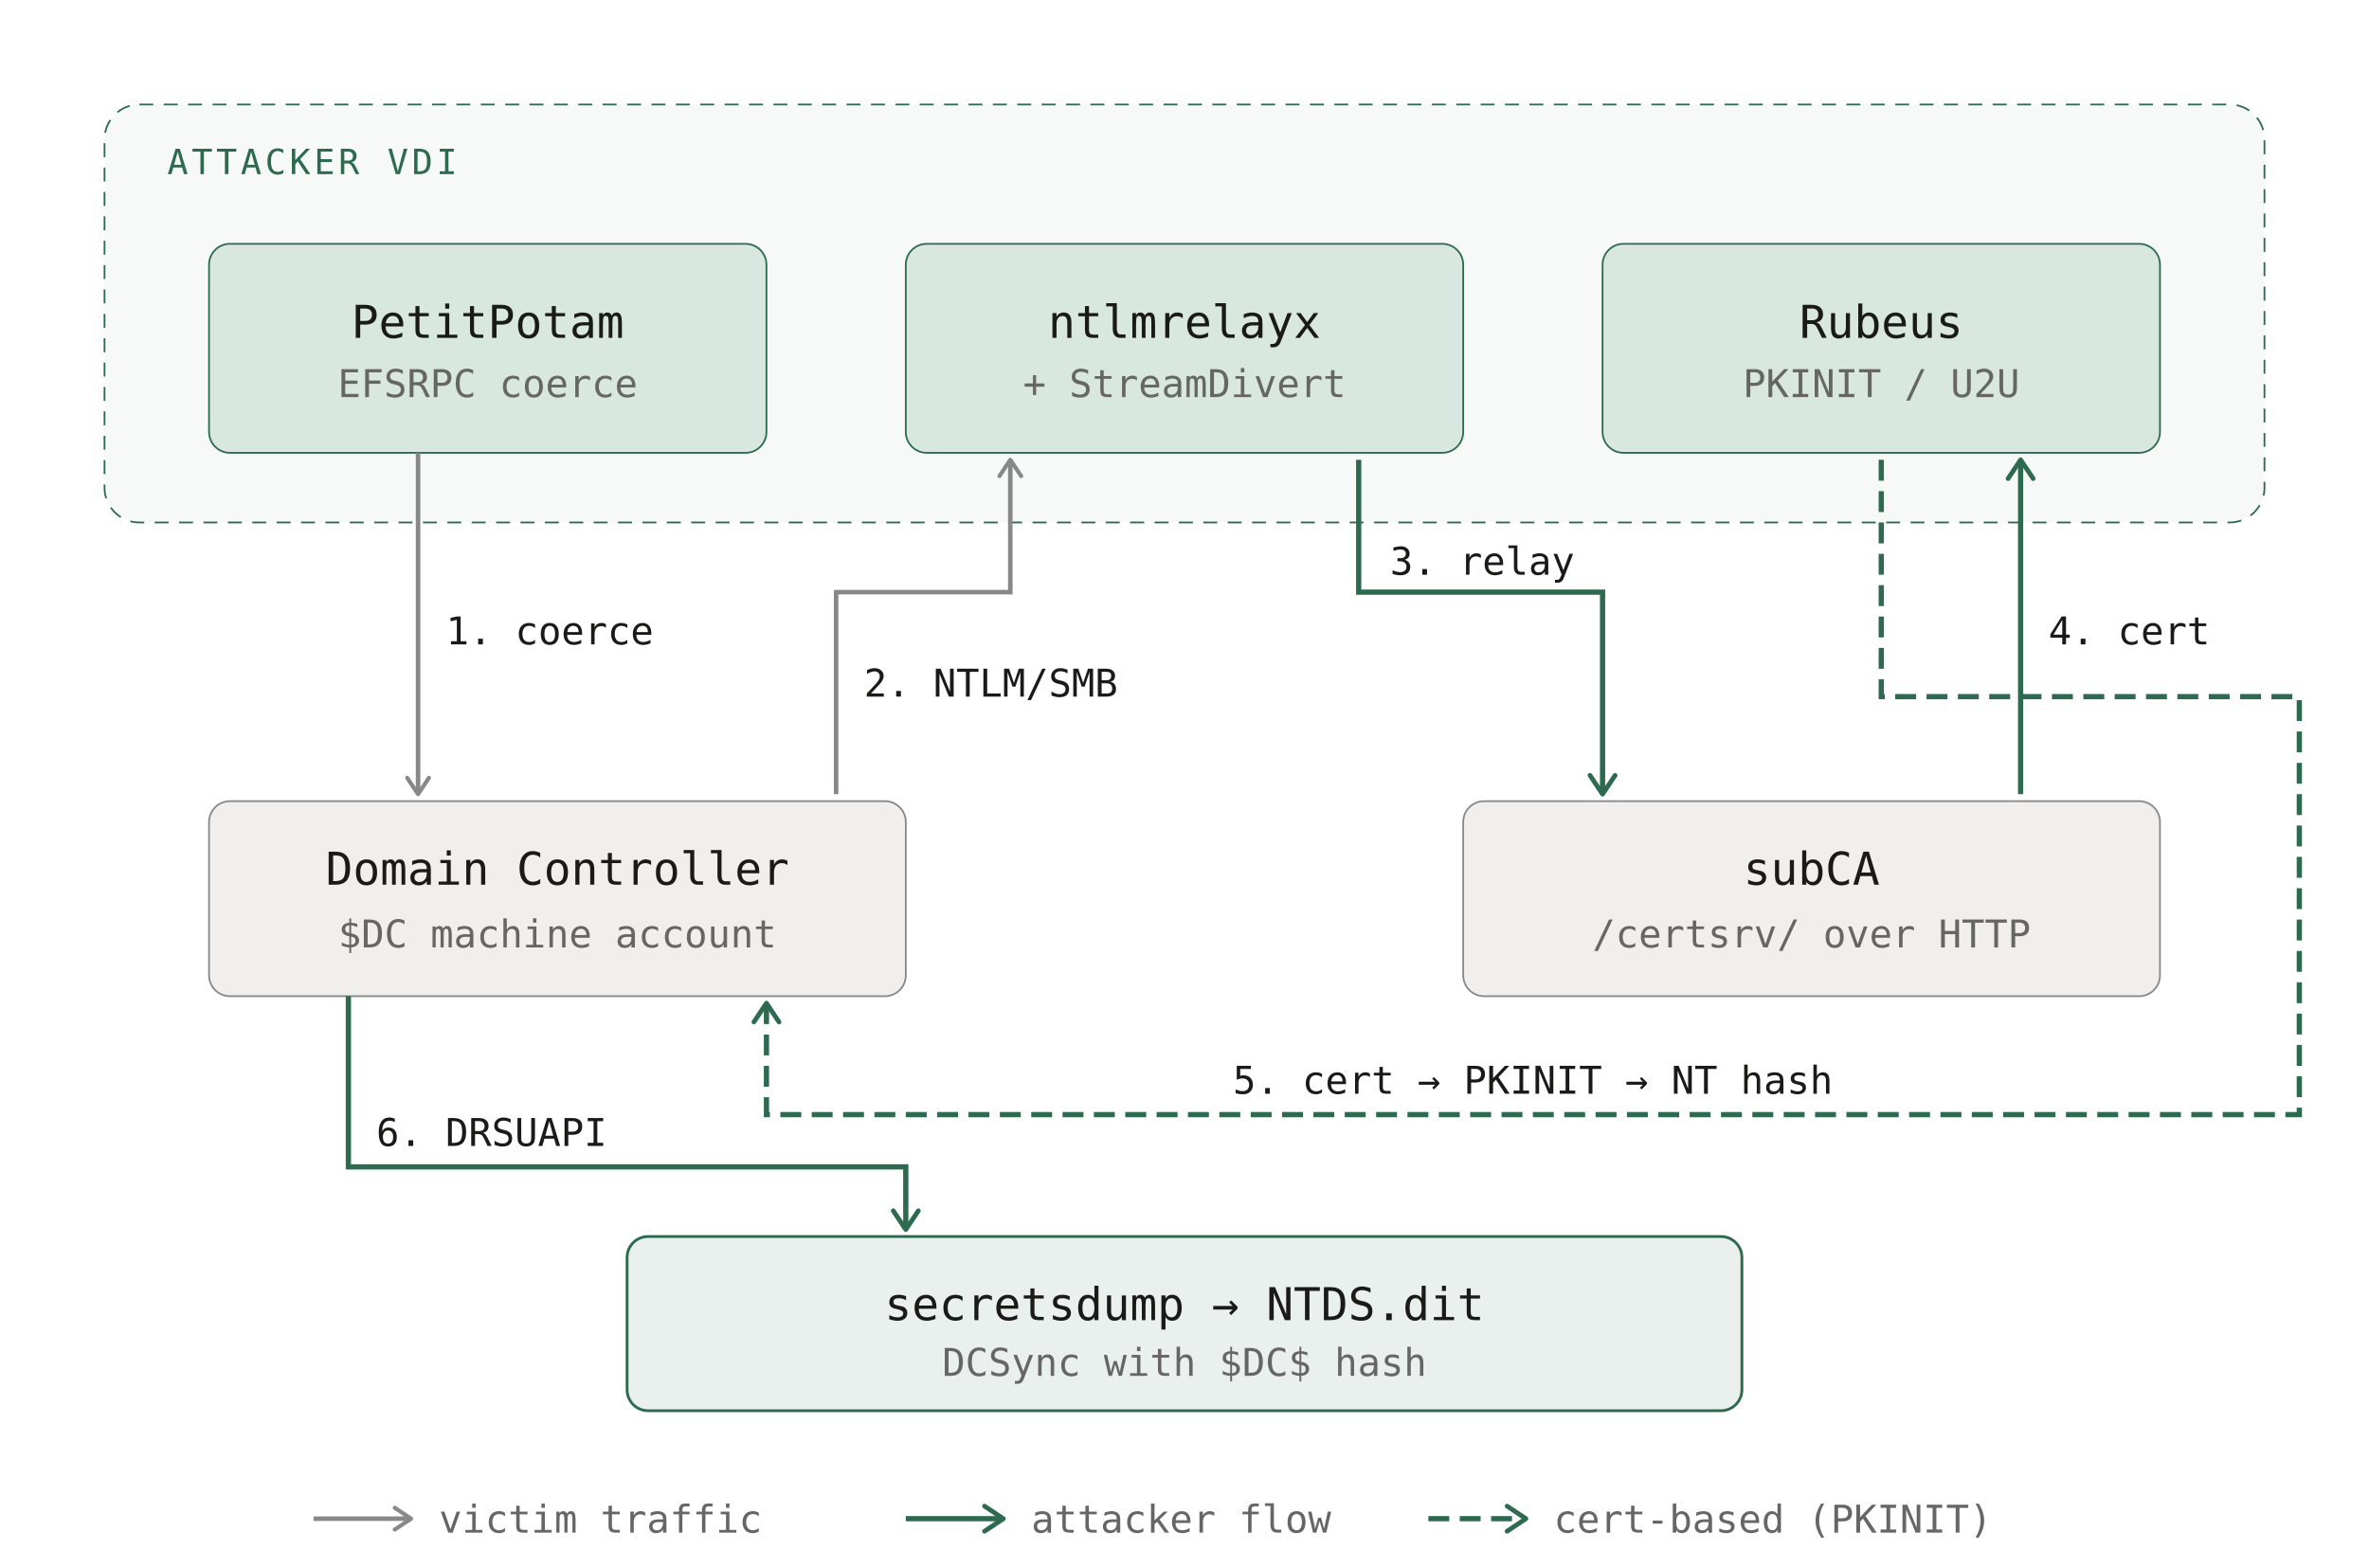
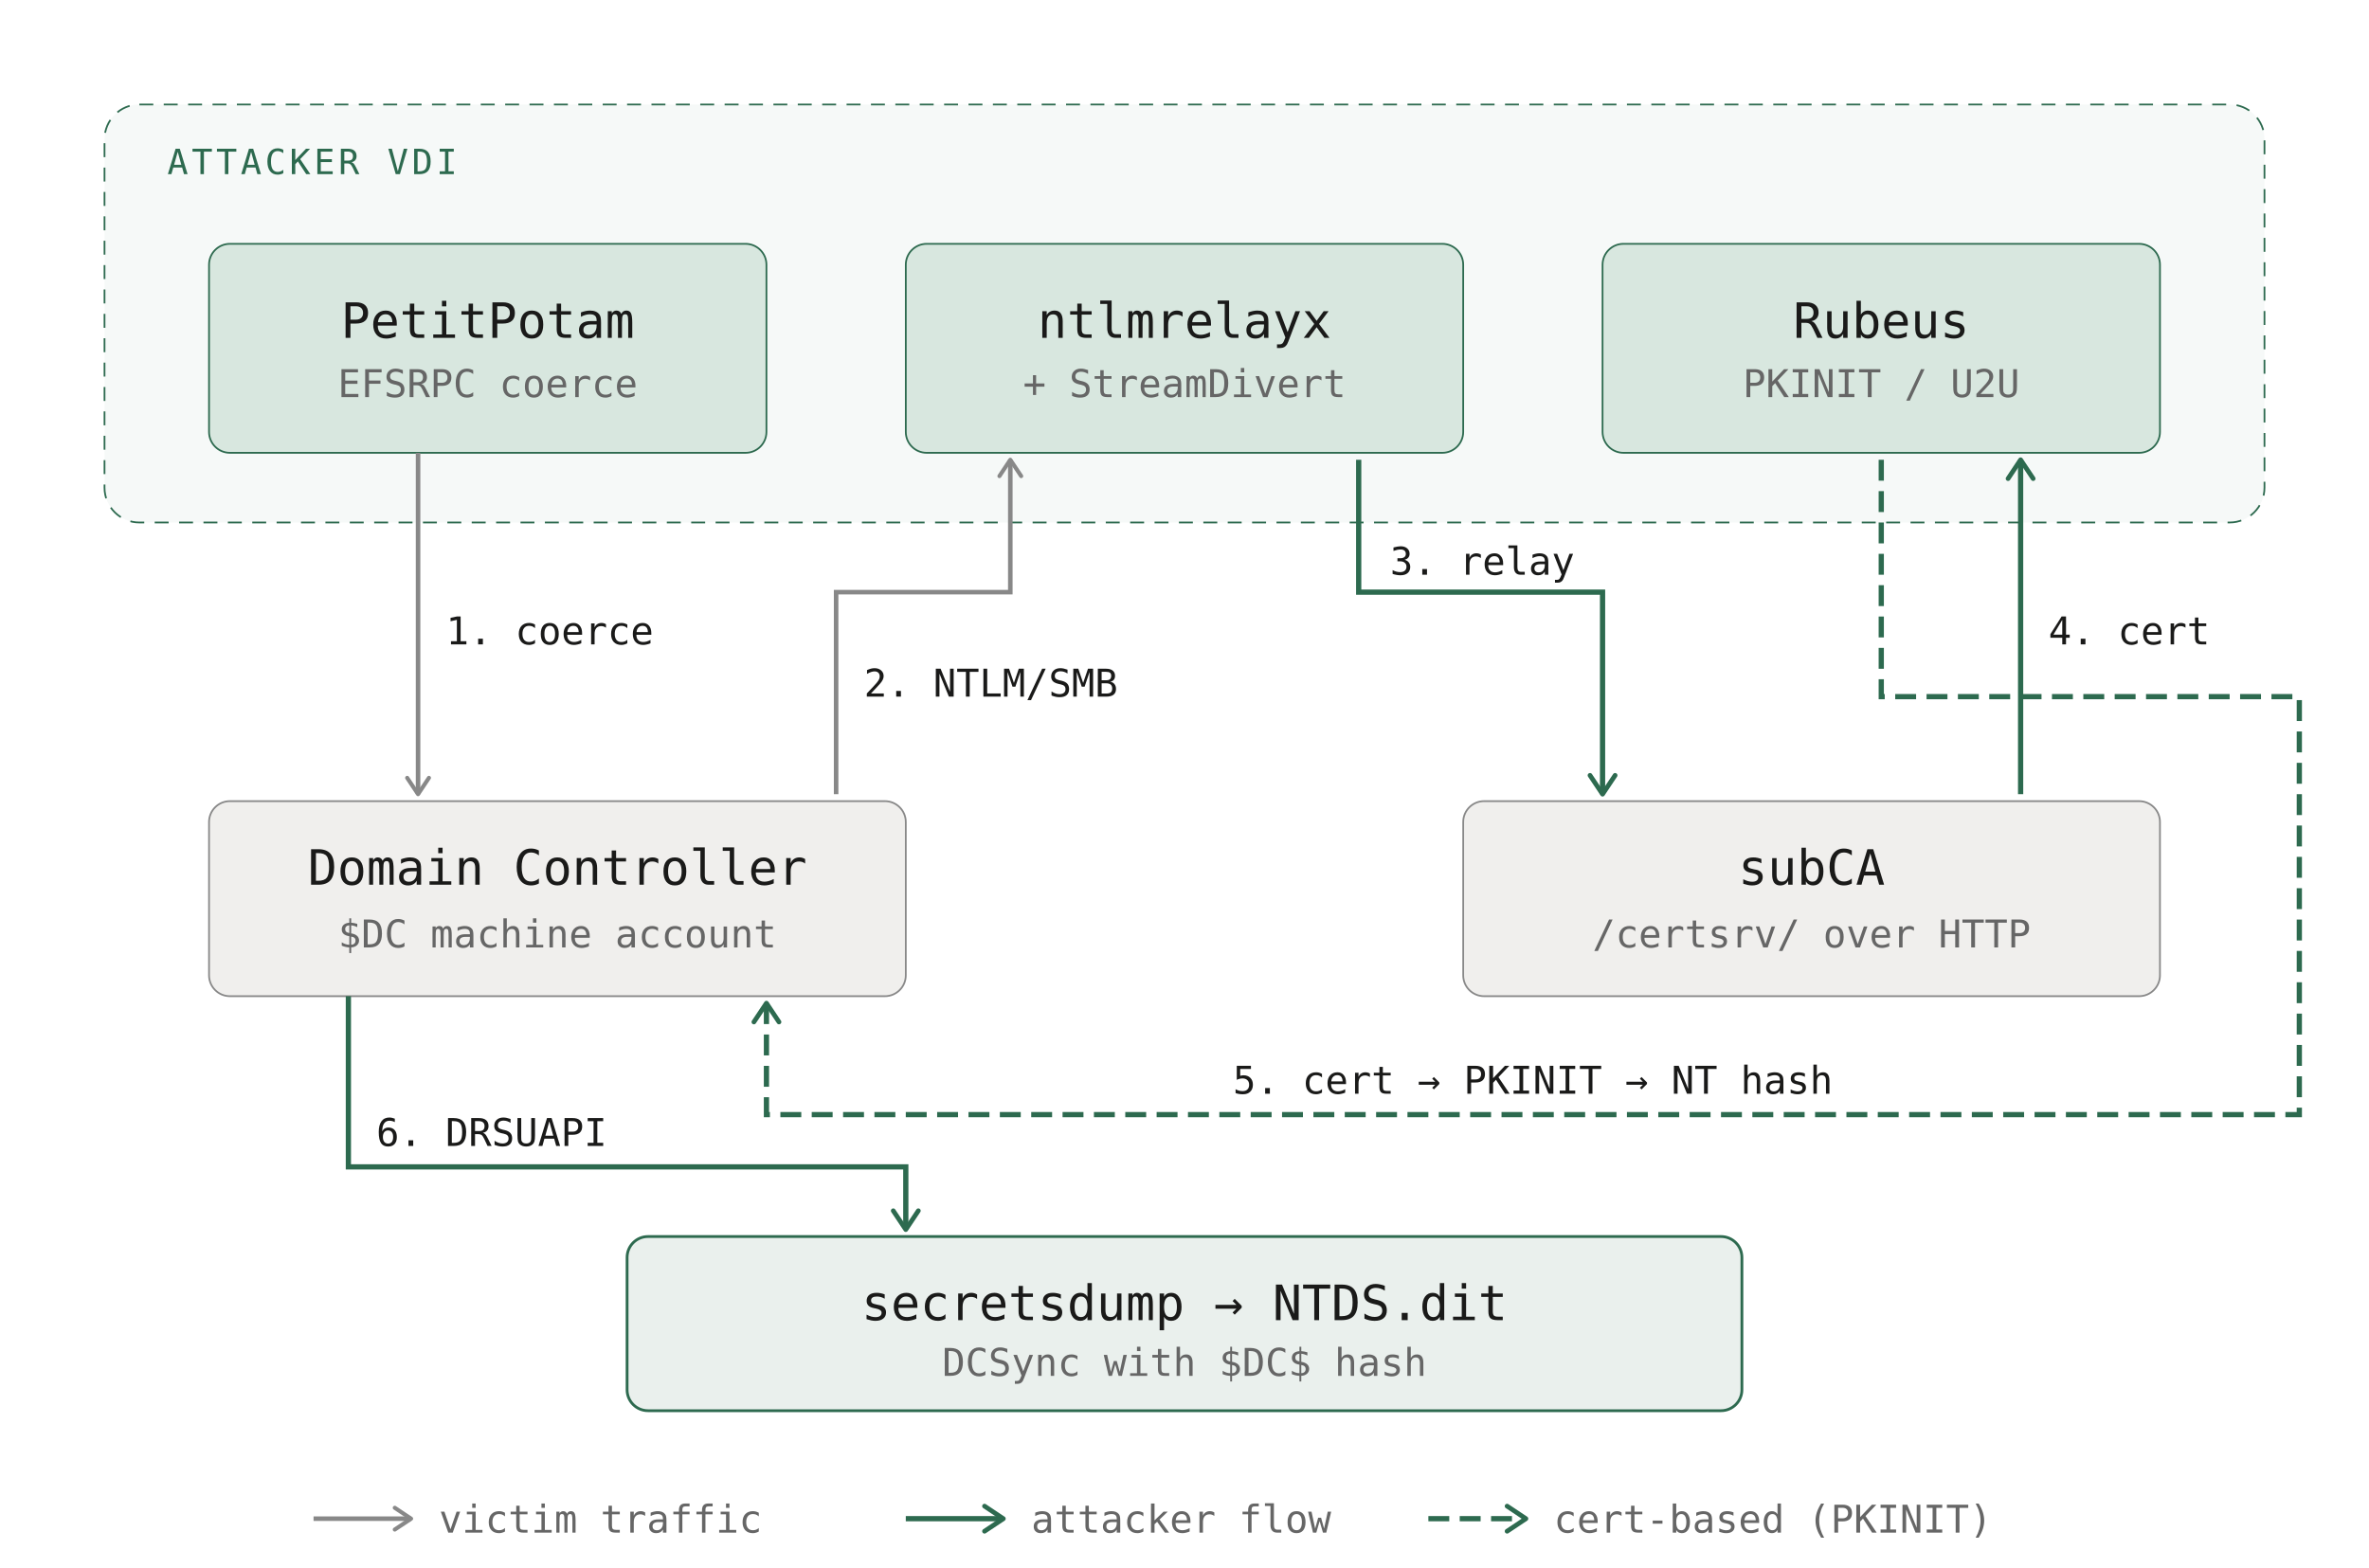
<svg xmlns="http://www.w3.org/2000/svg" viewBox="0 0 680 450" role="img" aria-labelledby="esc8-title esc8-desc">
  <defs>
    <marker id="arr-green" viewBox="0 0 10 10" refX="8" refY="5" markerWidth="6" markerHeight="6" orient="auto-start-reverse">
      <path d="M2 1L8 5L2 9" fill="none" stroke="#2d6a4f" stroke-width="1.5" stroke-linecap="round" stroke-linejoin="round" />
    </marker>
    <marker id="arr-gray" viewBox="0 0 10 10" refX="8" refY="5" markerWidth="6" markerHeight="6" orient="auto-start-reverse">
      <path d="M2 1L8 5L2 9" fill="none" stroke="#888" stroke-width="1.5" stroke-linecap="round" stroke-linejoin="round" />
    </marker>
  </defs>
  <style>
-     .box-title { font-family: 'JetBrains Mono', monospace; font-size: 13px; font-weight: 500; fill: #1a1a19; }
-     .box-sub   { font-family: 'JetBrains Mono', monospace; font-size: 11px; fill: #666; }
-     .arr-label { font-family: 'JetBrains Mono', monospace; font-size: 11px; fill: #1a1a19; }
-     .container { font-family: 'JetBrains Mono', monospace; font-size: 10px; font-weight: 500; fill: #2d6a4f; letter-spacing: 0.1em; }
-     .legend    { font-family: 'JetBrains Mono', monospace; font-size: 11px; fill: #666; }
+     text {
+       font-family: 'JetBrains Mono', ui-monospace, 'SF Mono', Menlo, Consolas, monospace;
+       font-weight: 400;
+     }
+     .box-title { font-size: 14px; fill: #1a1a19; }
+     .box-sub   { font-size: 11px; fill: #666; }
+     .arr-label { font-size: 11px; fill: #1a1a19; }
+     .container { font-size: 10px; fill: #2d6a4f; letter-spacing: 0.1em; }
+     .legend    { font-size: 11px; fill: #666; }
  </style>
  <rect x="30" y="30" width="620" height="120" rx="10" fill="rgba(45, 106, 79, 0.04)" stroke="#2d6a4f" stroke-width="0.5" stroke-dasharray="4 3" />
  <text class="container" x="48" y="50">ATTACKER VDI</text>
  <g>
    <rect x="60" y="70" width="160" height="60" rx="6" fill="#d8e7df" stroke="#2d6a4f" stroke-width="0.5" />
    <text class="box-title" x="140" y="97" text-anchor="middle">PetitPotam</text>
    <text class="box-sub" x="140" y="114" text-anchor="middle">EFSRPC coerce</text>
  </g>
  <g>
    <rect x="260" y="70" width="160" height="60" rx="6" fill="#d8e7df" stroke="#2d6a4f" stroke-width="0.5" />
    <text class="box-title" x="340" y="97" text-anchor="middle">ntlmrelayx</text>
    <text class="box-sub" x="340" y="114" text-anchor="middle">+ StreamDivert</text>
  </g>
  <g>
    <rect x="460" y="70" width="160" height="60" rx="6" fill="#d8e7df" stroke="#2d6a4f" stroke-width="0.5" />
    <text class="box-title" x="540" y="97" text-anchor="middle">Rubeus</text>
    <text class="box-sub" x="540" y="114" text-anchor="middle">PKINIT / U2U</text>
  </g>
  <g>
    <rect x="60" y="230" width="200" height="56" rx="6" fill="#f0efed" stroke="#888" stroke-width="0.5" />
    <text class="box-title" x="160" y="254" text-anchor="middle">Domain Controller</text>
    <text class="box-sub" x="160" y="272" text-anchor="middle">$DC machine account</text>
  </g>
  <g>
    <rect x="420" y="230" width="200" height="56" rx="6" fill="#f0efed" stroke="#888" stroke-width="0.5" />
    <text class="box-title" x="520" y="254" text-anchor="middle">subCA</text>
    <text class="box-sub" x="520" y="272" text-anchor="middle">/certsrv/ over HTTP</text>
  </g>
  <path d="M 120 130 L 120 228" fill="none" stroke="#888" stroke-width="1.3" marker-end="url(#arr-gray)" />
  <text class="arr-label" x="128" y="185">1. coerce</text>
  <path d="M 240 228 L 240 170 L 290 170 L 290 132" fill="none" stroke="#888" stroke-width="1.3" marker-end="url(#arr-gray)" />
  <text class="arr-label" x="248" y="200">2. NTLM/SMB</text>
  <path d="M 390 132 L 390 170 L 460 170 L 460 228" fill="none" stroke="#2d6a4f" stroke-width="1.5" marker-end="url(#arr-green)" />
  <text class="arr-label" x="399" y="165">3. relay</text>
  <path d="M 580 228 L 580 132" fill="none" stroke="#2d6a4f" stroke-width="1.5" marker-end="url(#arr-green)" />
  <text class="arr-label" x="588" y="185">4. cert</text>
  <path d="M 540 132 L 540 200 L 660 200 L 660 320 L 220 320 L 220 288" fill="none" stroke="#2d6a4f" stroke-width="1.5" stroke-dasharray="6 3" marker-end="url(#arr-green)" />
  <text class="arr-label" x="440" y="314" text-anchor="middle">5. cert → PKINIT → NT hash</text>
  <rect x="180" y="355" width="320" height="50" rx="6" fill="rgba(45, 106, 79, 0.1)" stroke="#2d6a4f" stroke-width="0.8" />
  <text class="box-title" x="340" y="379" text-anchor="middle">secretsdump → NTDS.dit</text>
  <text class="box-sub" x="340" y="395" text-anchor="middle">DCSync with $DC$ hash</text>
  <path d="M 100 286 L 100 335 L 260 335 L 260 353" fill="none" stroke="#2d6a4f" stroke-width="1.5" marker-end="url(#arr-green)" />
  <text class="arr-label" x="108" y="329">6. DRSUAPI</text>
  <g transform="translate(90, 430)">
    <line x1="0" y1="6" x2="28" y2="6" stroke="#888" stroke-width="1.3" marker-end="url(#arr-gray)" />
    <text class="legend" x="36" y="10">victim traffic</text>
    <line x1="170" y1="6" x2="198" y2="6" stroke="#2d6a4f" stroke-width="1.5" marker-end="url(#arr-green)" />
    <text class="legend" x="206" y="10">attacker flow</text>
    <line x1="320" y1="6" x2="348" y2="6" stroke="#2d6a4f" stroke-width="1.5" stroke-dasharray="6 3" marker-end="url(#arr-green)" />
    <text class="legend" x="356" y="10">cert-based (PKINIT)</text>
  </g>
</svg>
